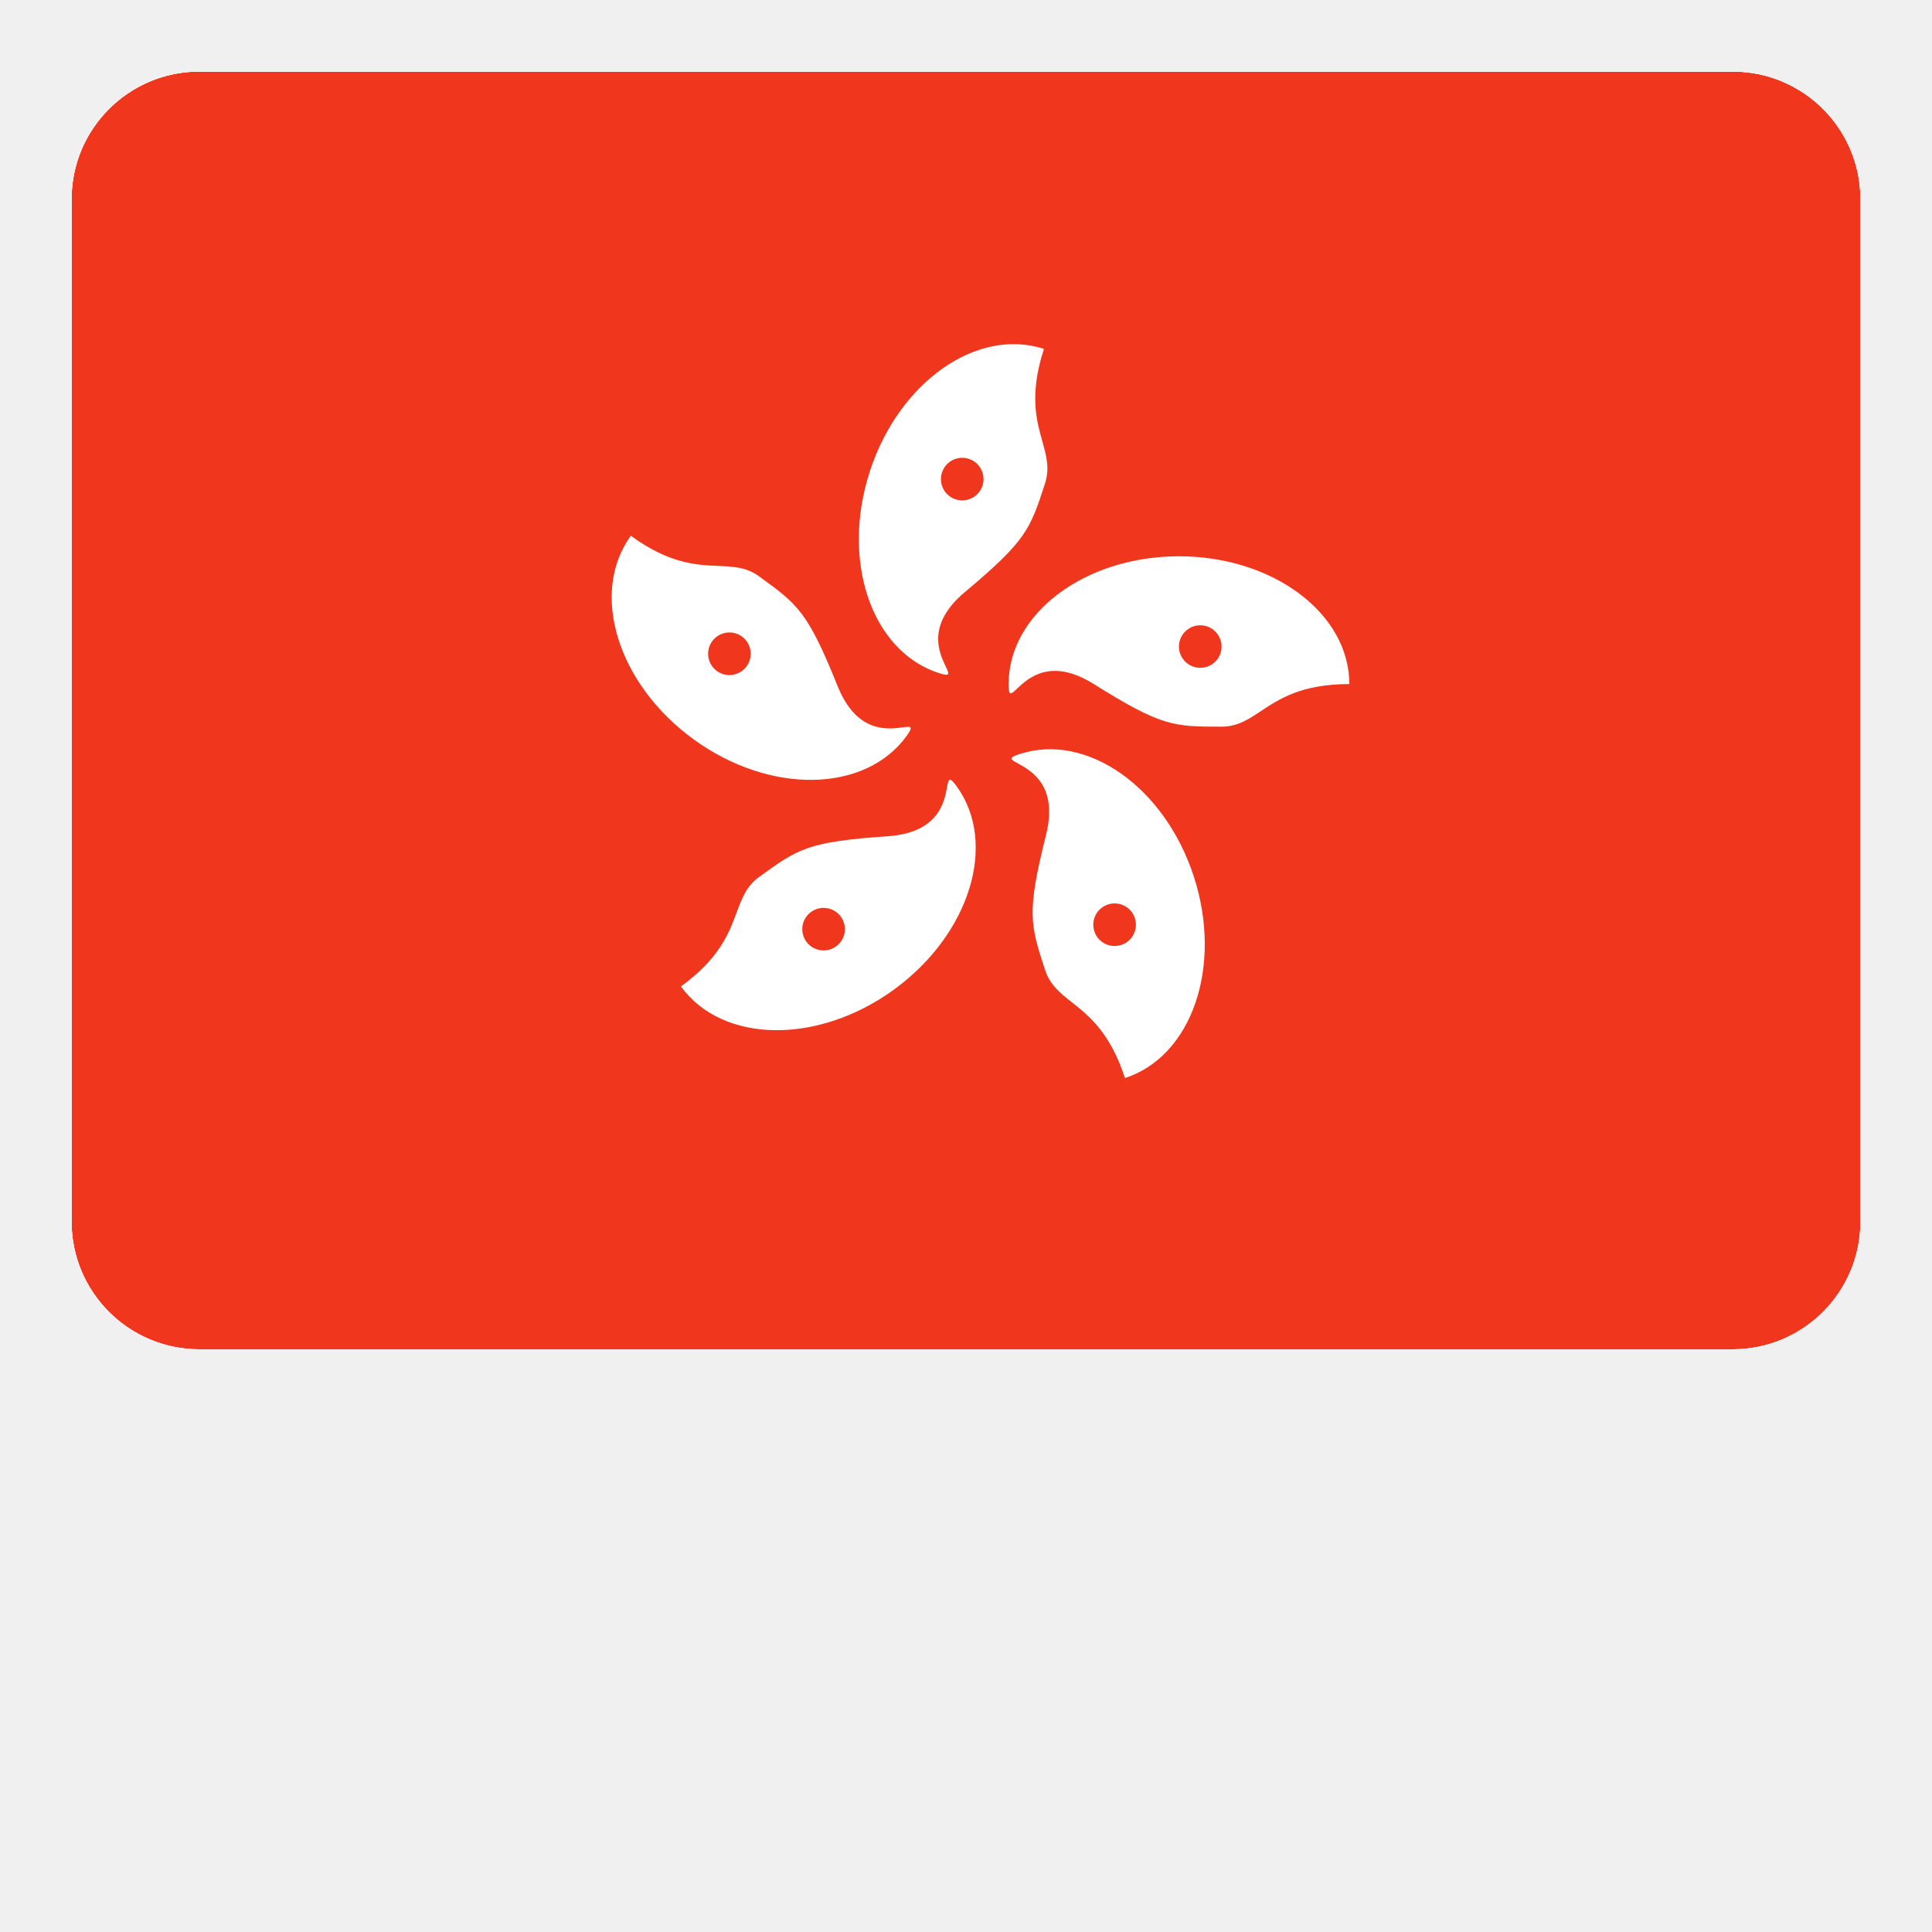
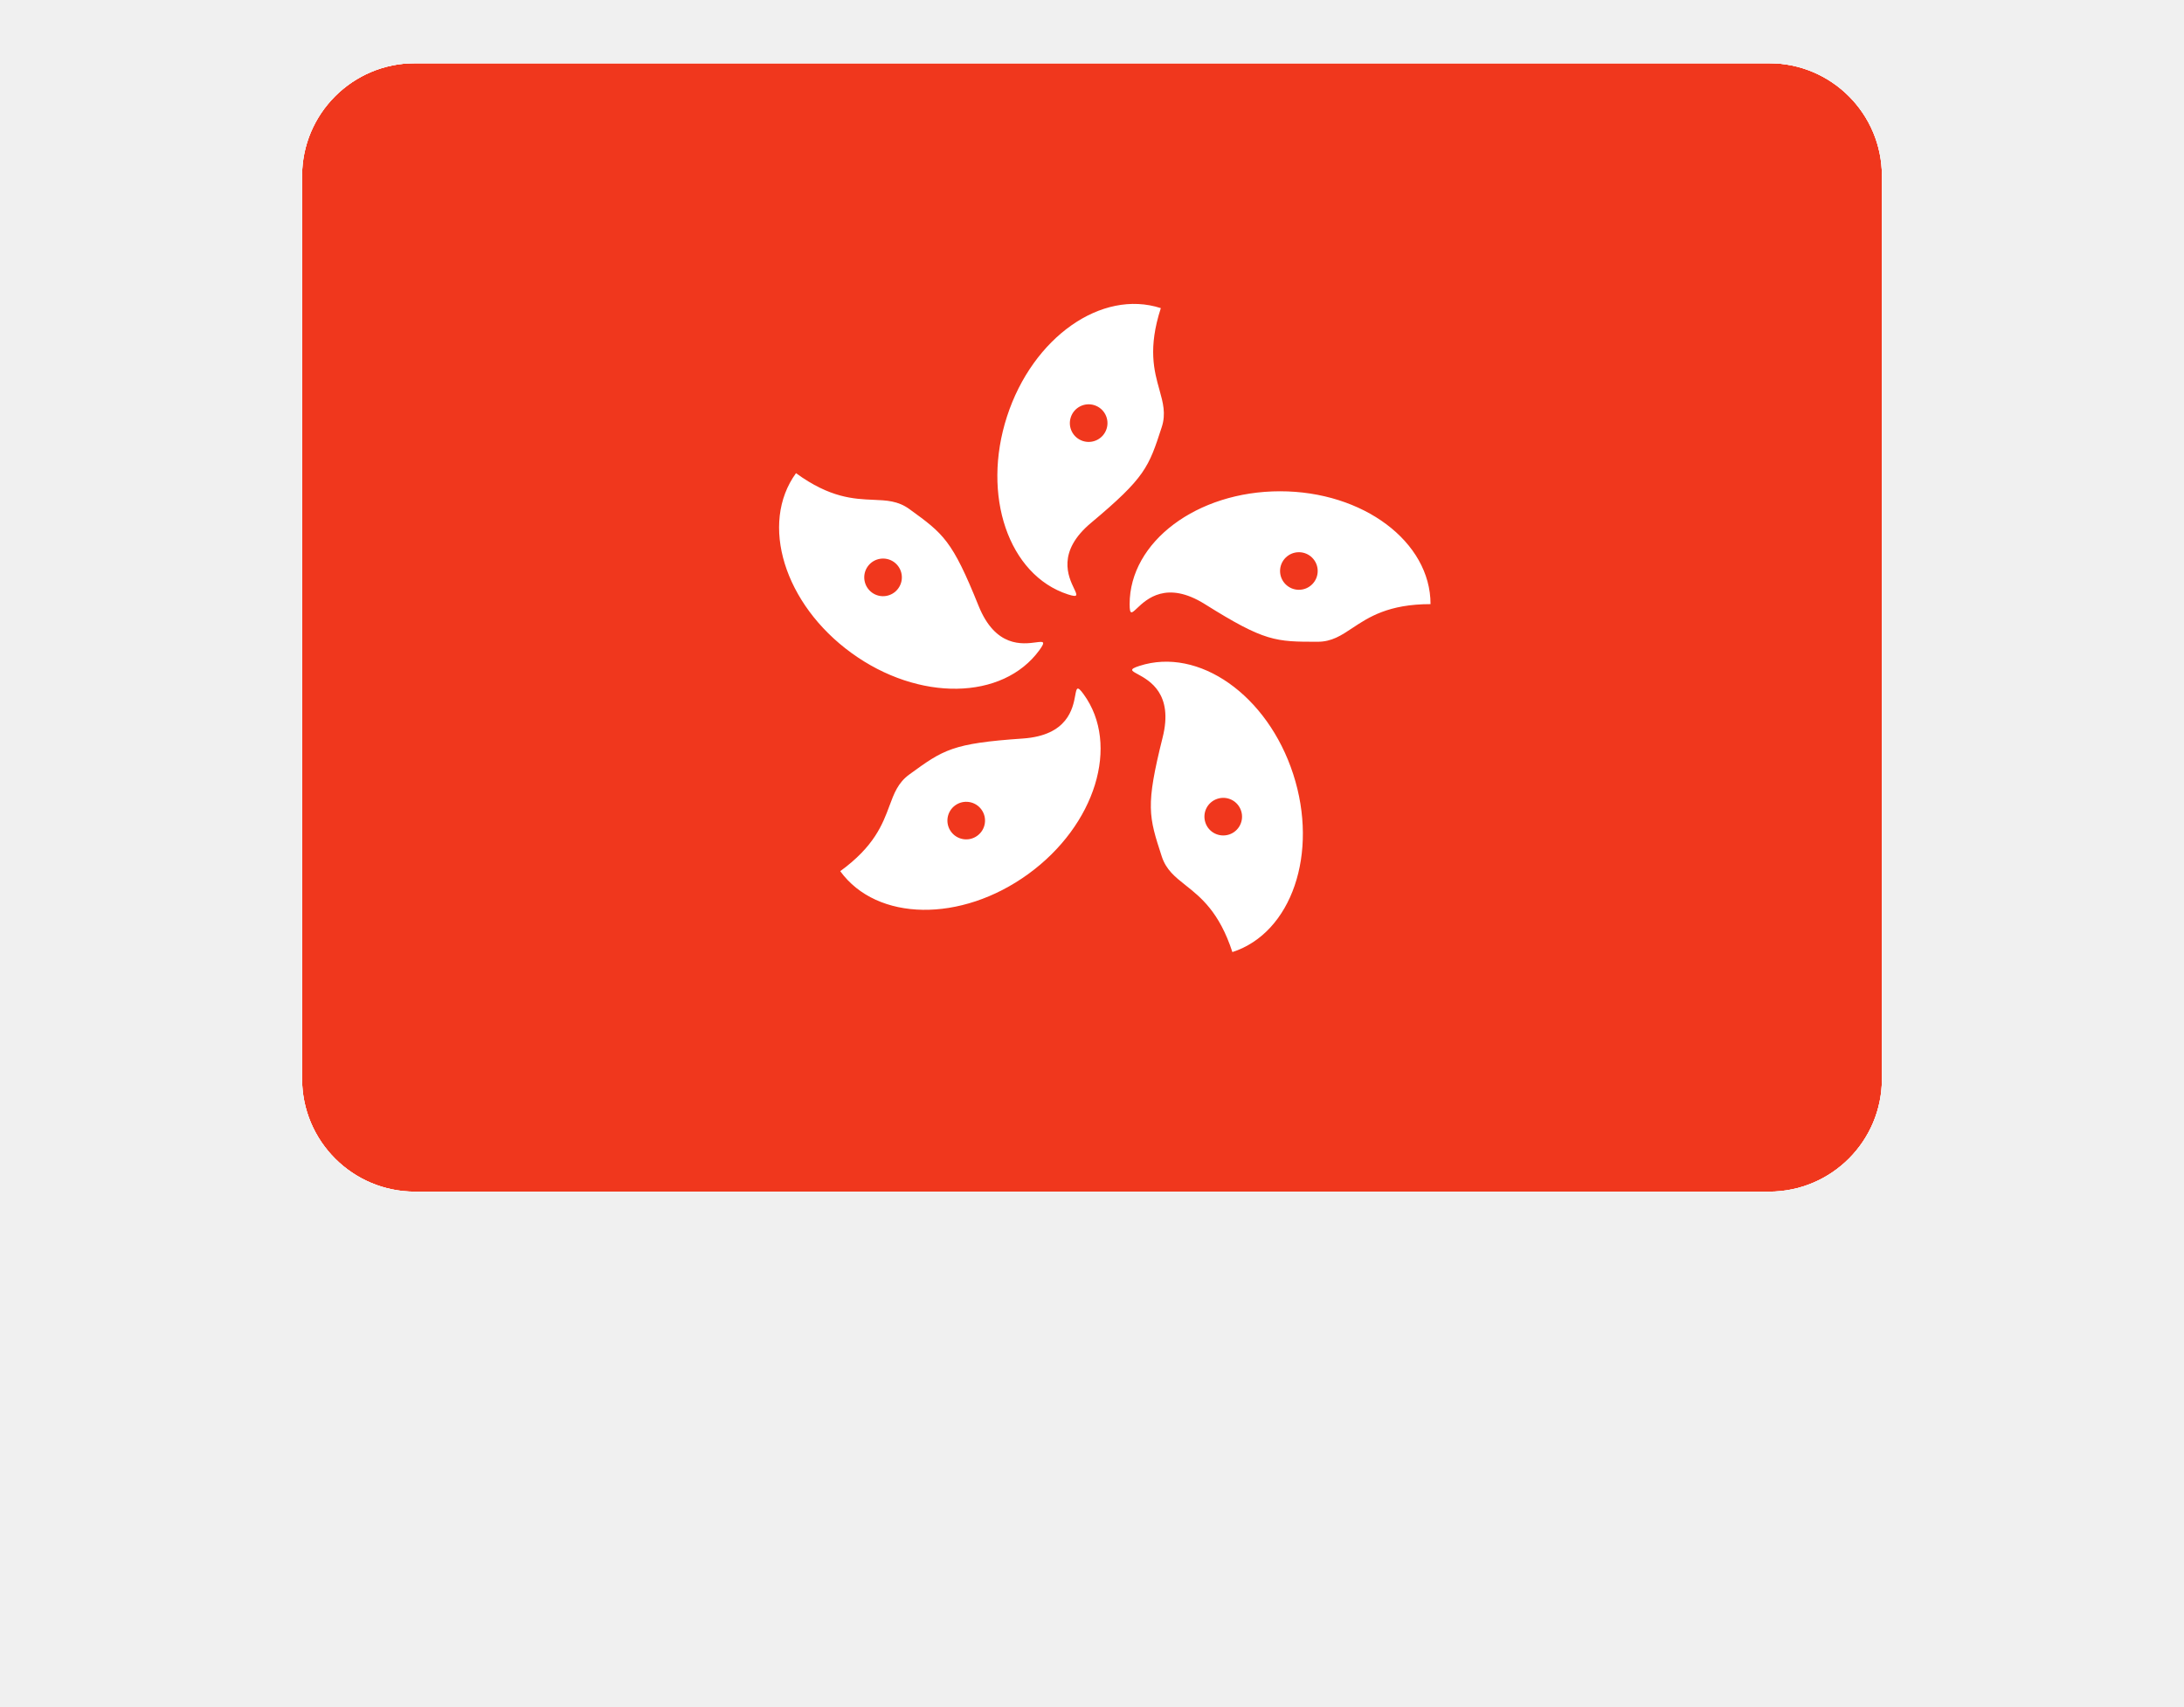
- <svg xmlns="http://www.w3.org/2000/svg" width="256px" height="256px" viewBox="-1.12 -1.12 30.24 30.24" fill="none" stroke="#000000" stroke-width="0" transform="matrix(1, 0, 0, 1, 0, 0)rotate(0)">
+ <svg xmlns="http://www.w3.org/2000/svg" width="256px" height="200px" viewBox="-1.12 -1.12 30.24 30.24" fill="none" stroke="#000000" stroke-width="0" transform="matrix(1, 0, 0, 1, 0, 0)rotate(0)">
  <g id="SVGRepo_bgCarrier" stroke-width="0" />
  <g id="SVGRepo_tracerCarrier" stroke-linecap="round" stroke-linejoin="round" stroke="#CCCCCC" stroke-width="1.344" />
  <g id="SVGRepo_iconCarrier">
    <g clip-path="url(#clip0_503_2814)">
      <rect width="28" height="20" rx="2" fill="white" />
      <mask id="mask0_503_2814" style="mask-type:alpha" maskUnits="userSpaceOnUse" x="0" y="0" width="28" height="20">
        <rect width="28" height="20" rx="2" fill="white" />
      </mask>
      <g mask="url(#mask0_503_2814)">
        <path fill-rule="evenodd" clip-rule="evenodd" d="M0 20H28V0H0V20Z" fill="#F0371D" />
        <path fill-rule="evenodd" clip-rule="evenodd" d="M13.984 8.146C14.947 7.34 15.005 7.16 15.236 6.45C15.313 6.213 15.259 6.018 15.195 5.788C15.102 5.457 14.989 5.052 15.22 4.341C14.17 4 12.949 4.859 12.494 6.26C12.039 7.66 12.521 9.072 13.572 9.414C13.76 9.475 13.739 9.431 13.682 9.311C13.582 9.101 13.371 8.659 13.984 8.146ZM11.99 9.618C11.521 8.453 11.368 8.341 10.764 7.903C10.562 7.756 10.361 7.748 10.122 7.738C9.778 7.723 9.358 7.706 8.754 7.266C8.105 8.16 8.544 9.586 9.736 10.452C10.927 11.318 12.42 11.295 13.069 10.401C13.185 10.241 13.136 10.248 13.005 10.265C12.774 10.296 12.289 10.36 11.99 9.618ZM18 10.254C17.253 10.254 17.064 10.254 16 9.587C15.322 9.163 14.967 9.5 14.798 9.66C14.702 9.751 14.667 9.785 14.667 9.587C14.667 8.483 15.861 7.587 17.333 7.587C18.806 7.587 20 8.483 20 9.587C19.253 9.587 18.903 9.82 18.616 10.01C18.418 10.142 18.249 10.254 18 10.254ZM18 9C18 9.184 17.851 9.333 17.667 9.333C17.483 9.333 17.333 9.184 17.333 9C17.333 8.816 17.483 8.667 17.667 8.667C17.851 8.667 18 8.816 18 9ZM15.252 11.95C14.947 13.168 15.005 13.348 15.236 14.058C15.313 14.295 15.471 14.421 15.658 14.569C15.928 14.783 16.257 15.044 16.488 15.754C17.539 15.413 18.021 14.001 17.566 12.6C17.111 11.199 15.891 10.341 14.84 10.682C14.652 10.743 14.695 10.766 14.812 10.829C15.016 10.941 15.447 11.174 15.252 11.95ZM16.429 13.671C16.253 13.727 16.065 13.632 16.009 13.457C15.952 13.281 16.047 13.094 16.223 13.037C16.398 12.98 16.586 13.075 16.643 13.251C16.7 13.426 16.604 13.614 16.429 13.671ZM12.774 11.969C11.521 12.055 11.368 12.166 10.764 12.605C10.562 12.751 10.492 12.941 10.409 13.165C10.289 13.487 10.142 13.881 9.538 14.32C10.187 15.213 11.679 15.236 12.871 14.37C14.062 13.505 14.502 12.079 13.852 11.185C13.736 11.025 13.727 11.073 13.703 11.204C13.661 11.432 13.572 11.914 12.774 11.969ZM11.501 13.619C11.393 13.47 11.426 13.262 11.575 13.154C11.724 13.046 11.932 13.079 12.04 13.227C12.149 13.376 12.116 13.585 11.966 13.693C11.818 13.801 11.609 13.768 11.501 13.619ZM10.027 8.917C10.135 8.768 10.344 8.735 10.493 8.843C10.642 8.952 10.675 9.16 10.566 9.309C10.458 9.458 10.25 9.491 10.101 9.383C9.952 9.274 9.919 9.066 10.027 8.917ZM14.044 6.062C14.219 6.119 14.315 6.307 14.258 6.482C14.201 6.657 14.013 6.753 13.838 6.696C13.662 6.639 13.567 6.451 13.624 6.276C13.681 6.101 13.868 6.005 14.044 6.062Z" fill="white" />
      </g>
    </g>
    <defs>
      <clipPath id="clip0_503_2814">
        <rect width="28" height="20" rx="2" fill="white" />
      </clipPath>
    </defs>
  </g>
</svg>
